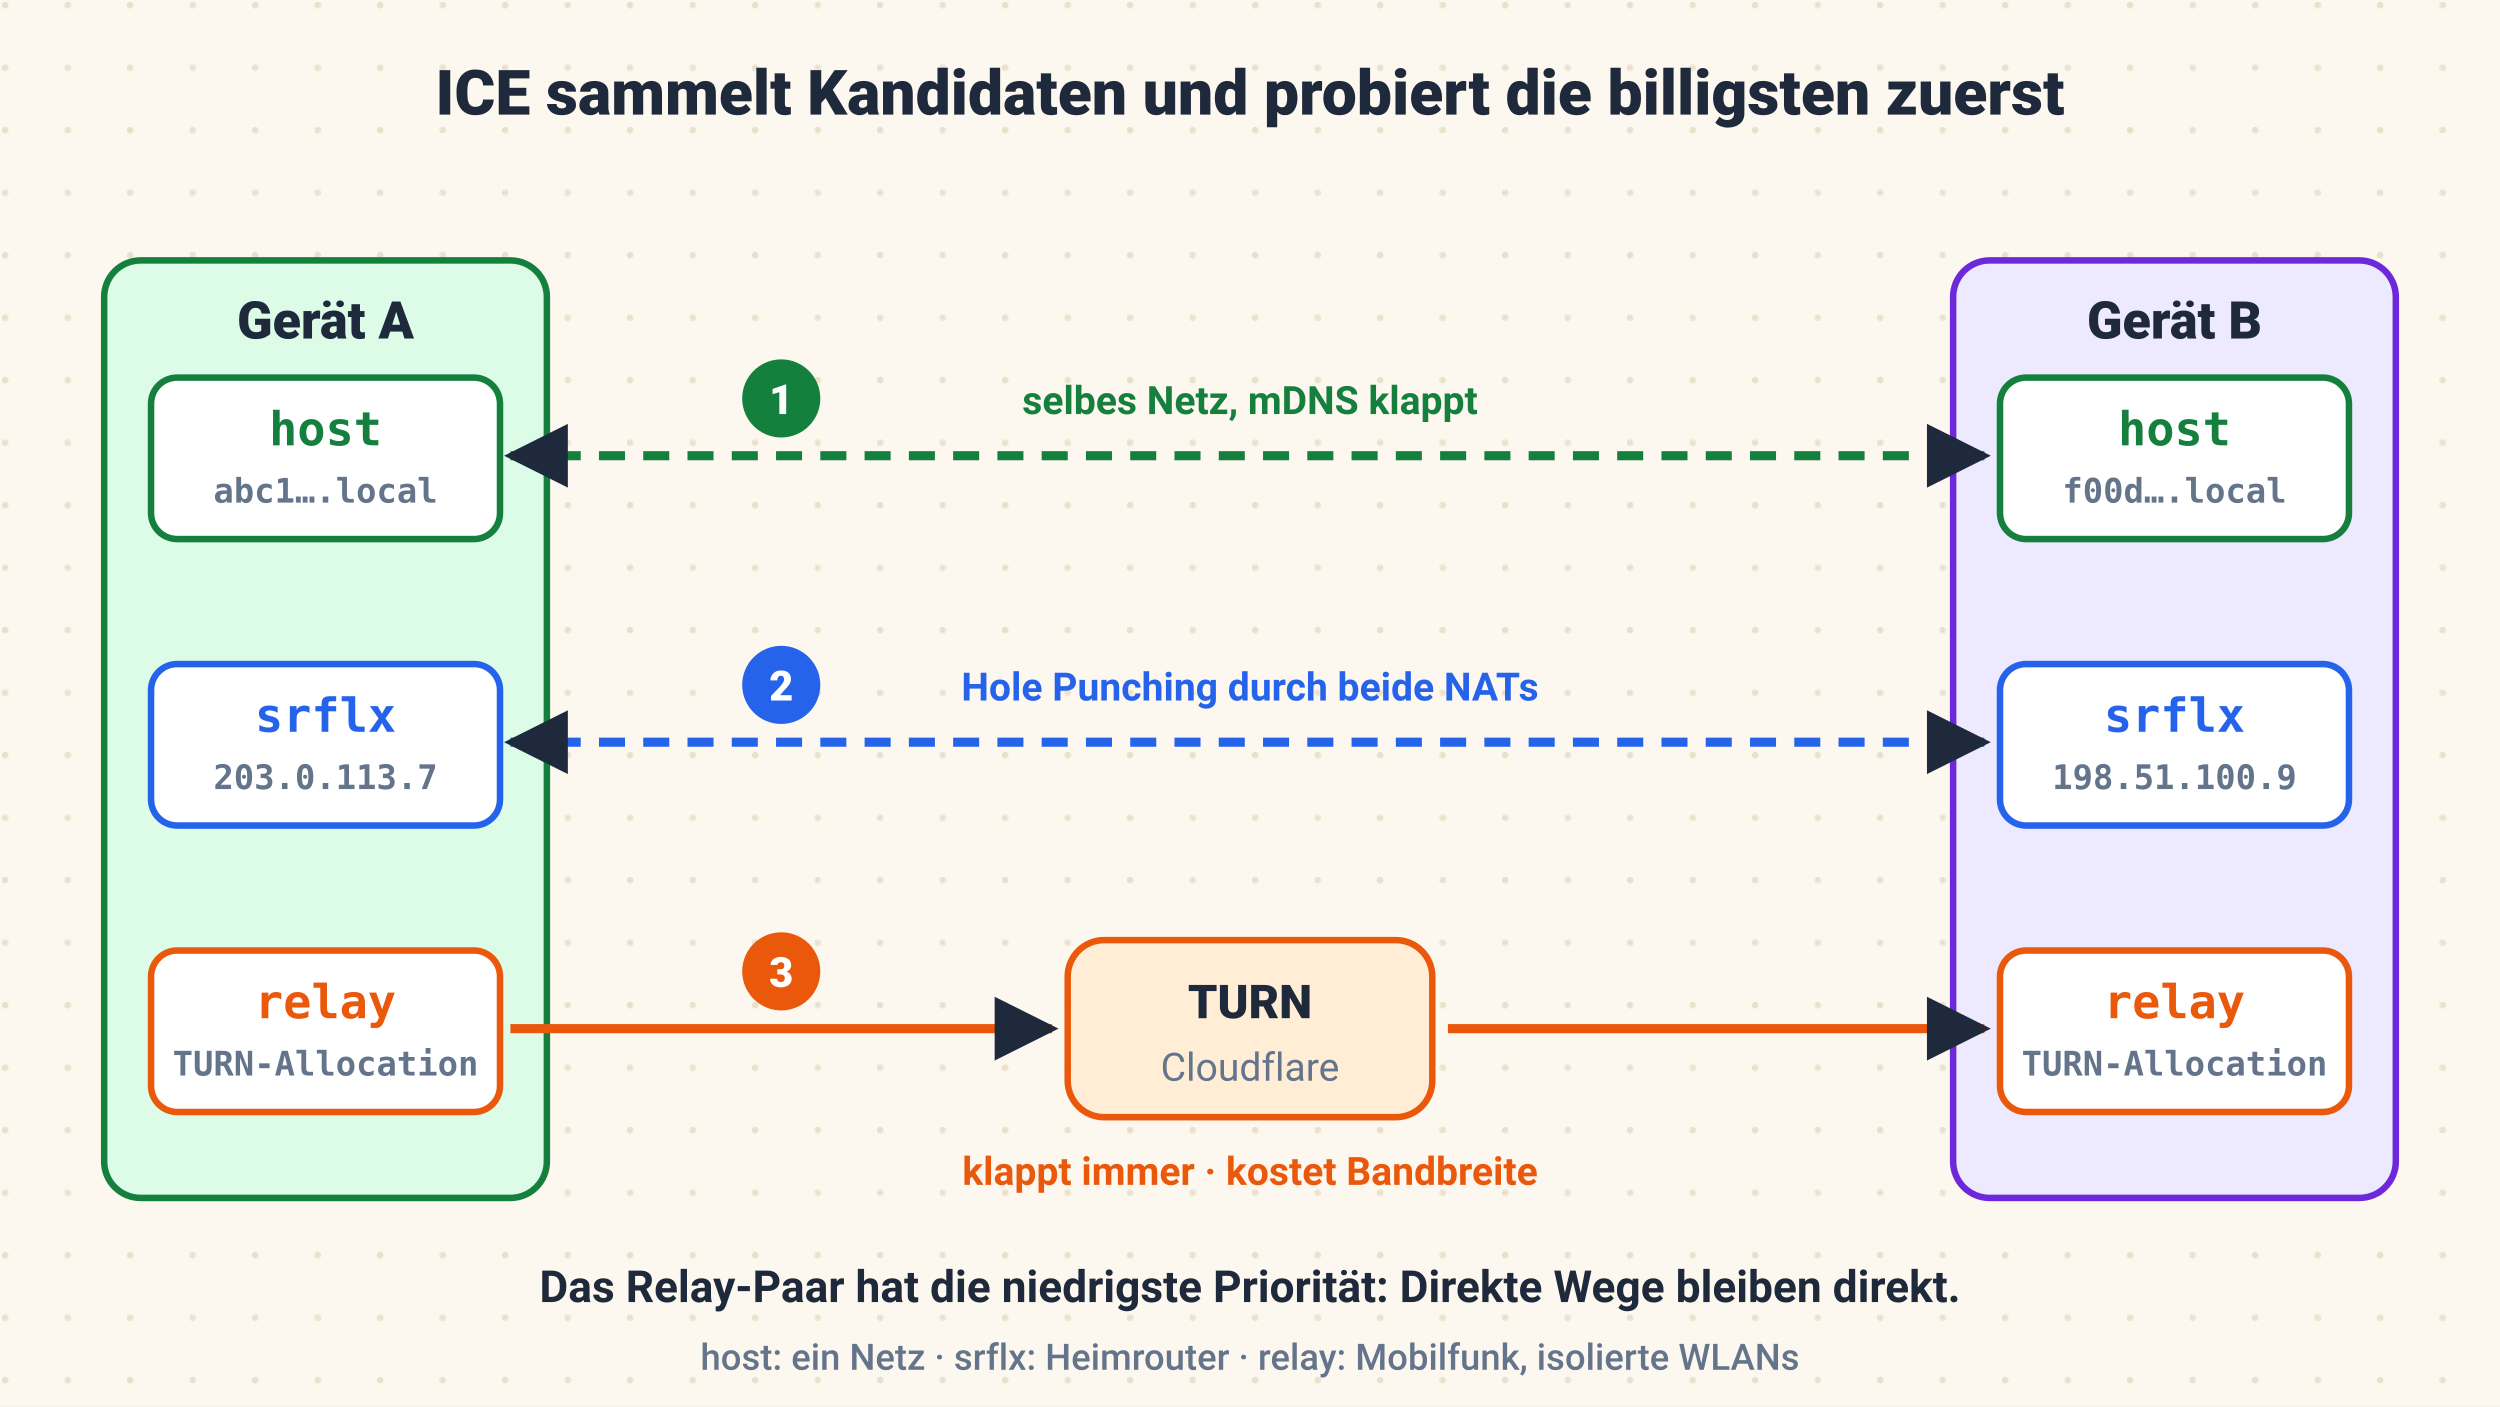
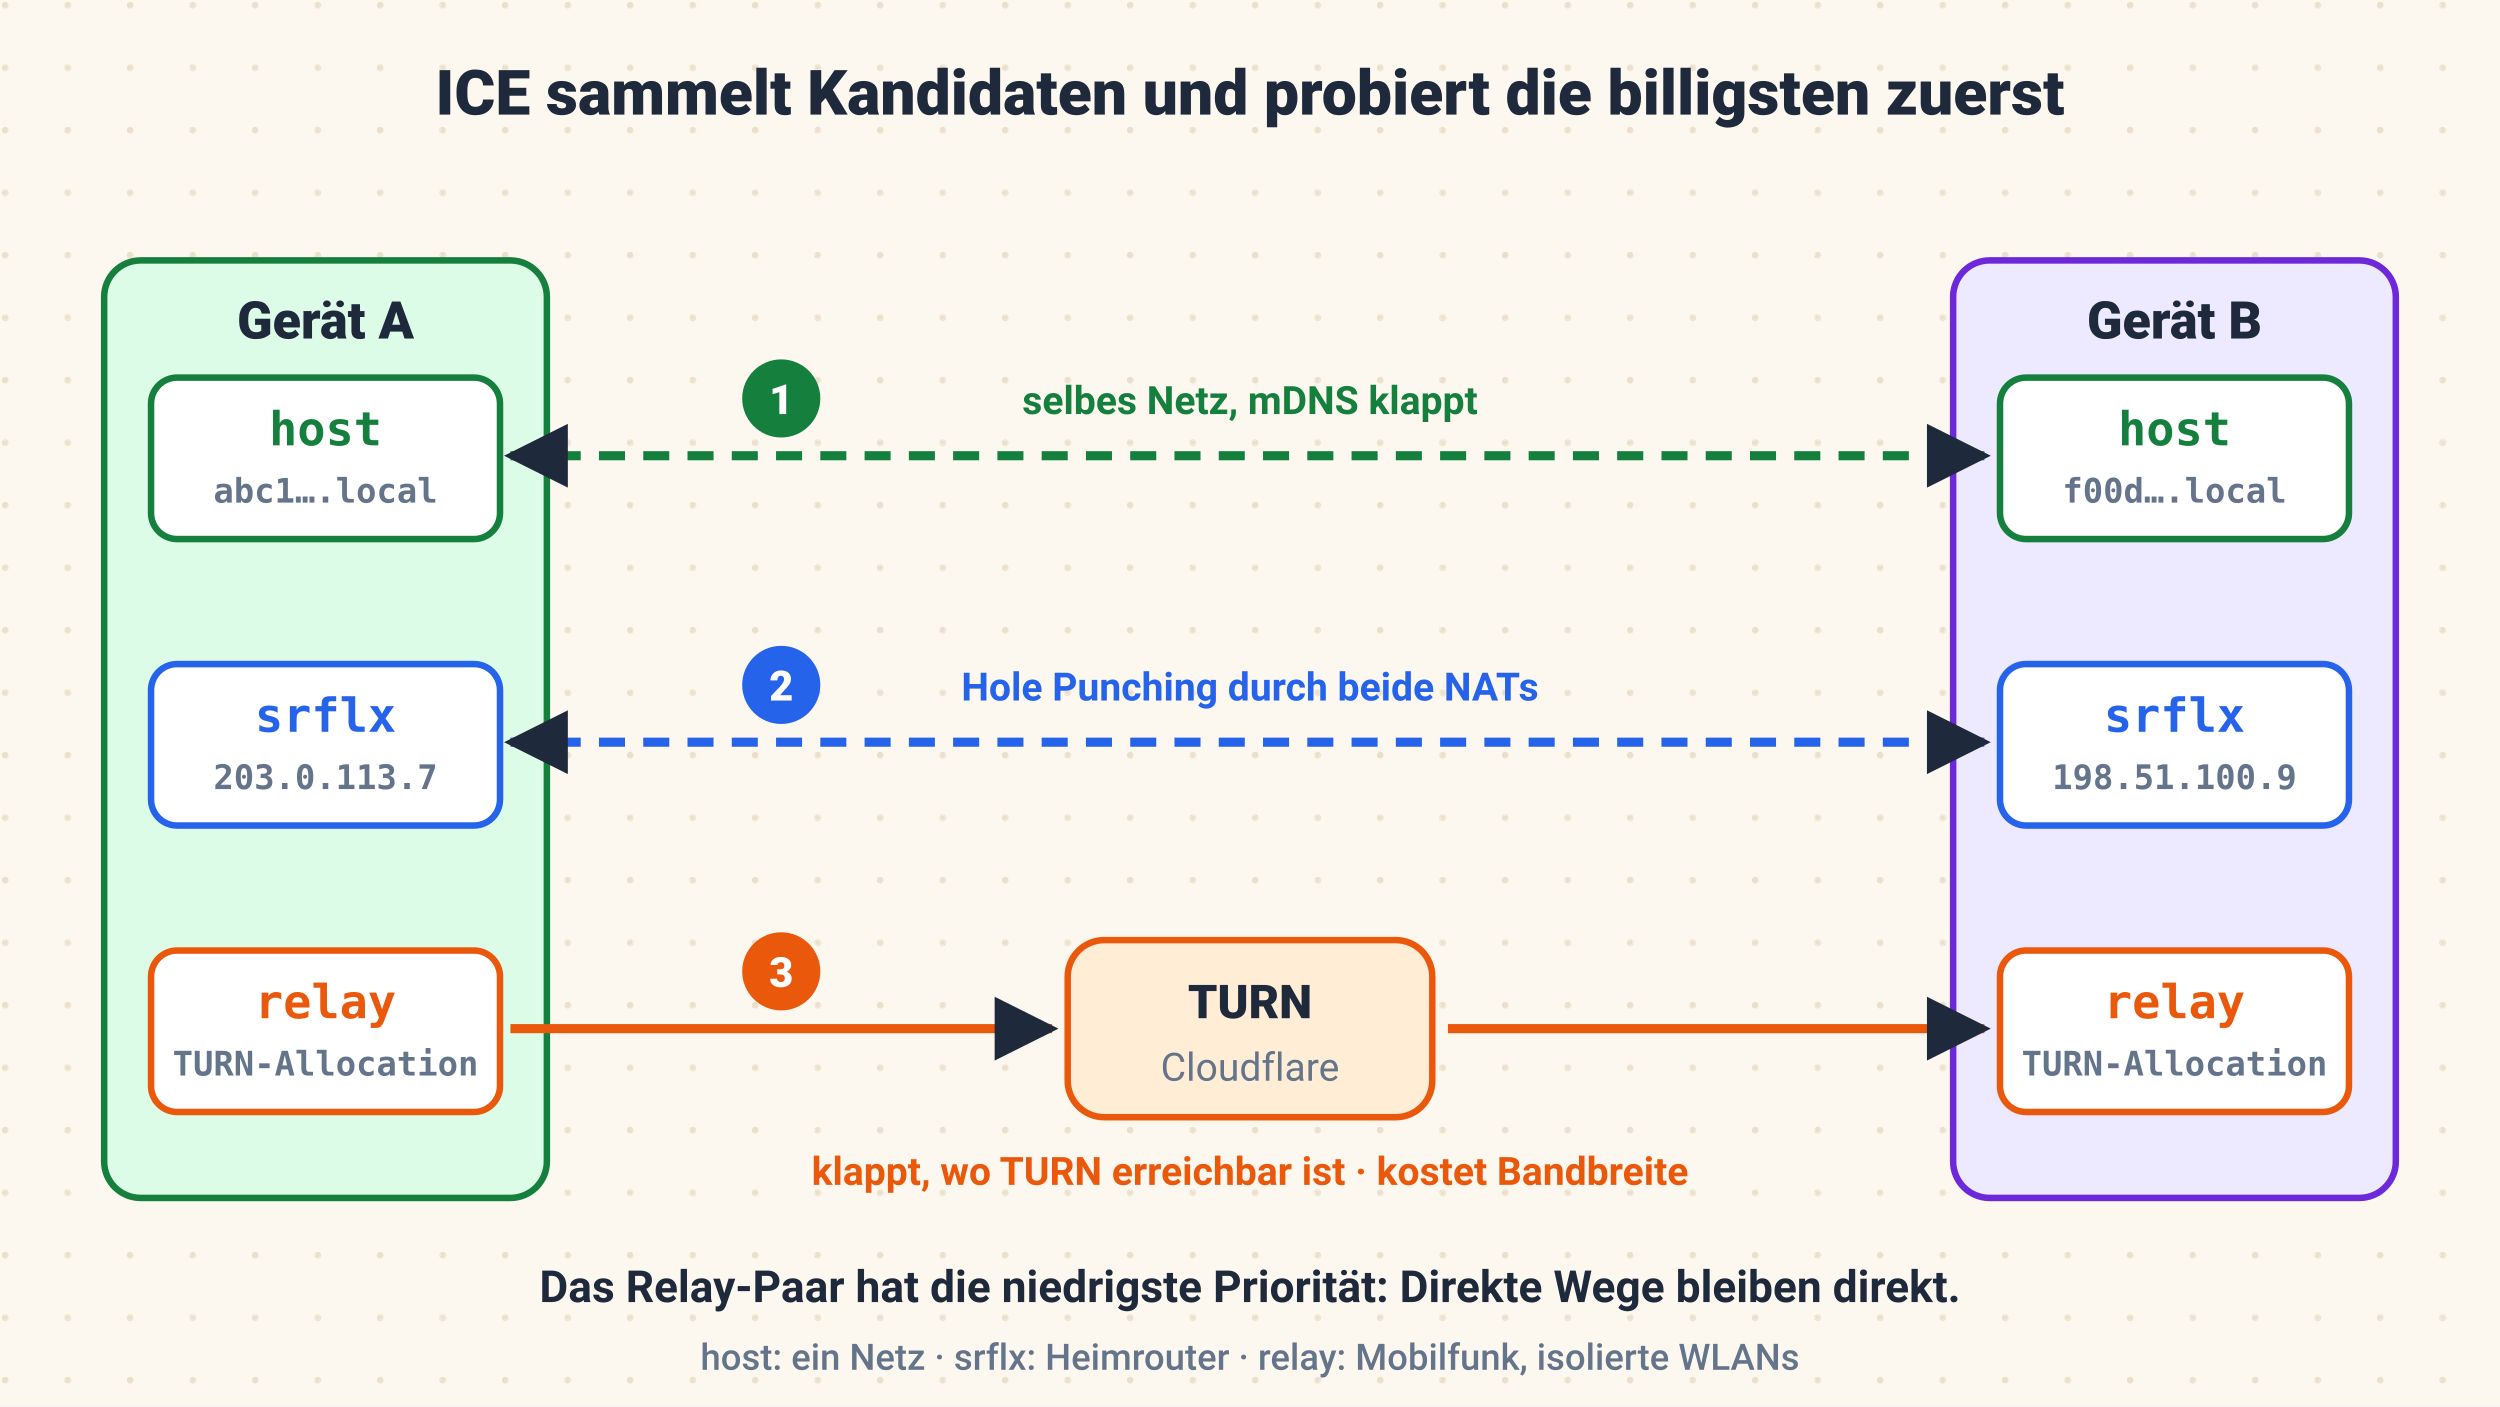
<svg xmlns="http://www.w3.org/2000/svg" viewBox="0 0 960 540" width="960" height="540" role="img">
  <defs>
    <pattern id="dots" width="24" height="24" patternUnits="userSpaceOnUse">
      <circle cx="2" cy="2" r="1.3" fill="#e9dfcc" />
    </pattern>
    <marker id="arrow" viewBox="0 0 10 10" refX="9" refY="5" markerWidth="7" markerHeight="7" orient="auto-start-reverse">
      <path d="M0 0L10 5L0 10z" fill="#1e293b" />
    </marker>
    <marker id="arrow-blue" viewBox="0 0 10 10" refX="9" refY="5" markerWidth="7" markerHeight="7" orient="auto-start-reverse">
      <path d="M0 0L10 5L0 10z" fill="#2563eb" />
    </marker>
    <marker id="arrow-red" viewBox="0 0 10 10" refX="9" refY="5" markerWidth="7" markerHeight="7" orient="auto-start-reverse">
      <path d="M0 0L10 5L0 10z" fill="#dc2626" />
    </marker>
    <marker id="arrow-green" viewBox="0 0 10 10" refX="9" refY="5" markerWidth="7" markerHeight="7" orient="auto-start-reverse">
      <path d="M0 0L10 5L0 10z" fill="#15803d" />
    </marker>
  </defs>
  <rect width="960" height="540" fill="#fdf8ef" />
  <rect width="960" height="540" fill="url(#dots)" />
  <g font-family="system-ui, -apple-system, 'Segoe UI', Roboto, sans-serif" fill="#1e293b">
    <text x="480" y="44" text-anchor="middle" font-size="24" font-weight="800" fill="#1e293b">ICE sammelt Kandidaten und probiert die billigsten zuerst</text>
    <rect x="40" y="100" width="170" height="360" rx="14" fill="#dcfce7" stroke="#15803d" stroke-width="2.5" />
    <text x="125.0" y="287.0" text-anchor="middle" font-size="20" font-weight="800" />
    <text x="125" y="130" text-anchor="middle" font-size="20" font-weight="800" fill="#1e293b">Gerät A</text>
    <rect x="750" y="100" width="170" height="360" rx="14" fill="#ede9fe" stroke="#6d28d9" stroke-width="2.5" />
    <text x="835.0" y="287.0" text-anchor="middle" font-size="20" font-weight="800" />
    <text x="835" y="130" text-anchor="middle" font-size="20" font-weight="800" fill="#1e293b">Gerät B</text>
    <rect x="58" y="145" width="134" height="62" rx="10" fill="#fff" stroke="#15803d" stroke-width="2.5" />
    <text x="125" y="171" text-anchor="middle" font-size="18" font-weight="800" fill="#15803d" font-family="ui-monospace, SFMono-Regular, Menlo, Consolas, monospace">host</text>
    <text x="125" y="193" text-anchor="middle" font-size="13" font-weight="600" fill="#64748b" font-family="ui-monospace, SFMono-Regular, Menlo, Consolas, monospace">abc1….local</text>
    <rect x="768" y="145" width="134" height="62" rx="10" fill="#fff" stroke="#15803d" stroke-width="2.5" />
    <text x="835" y="171" text-anchor="middle" font-size="18" font-weight="800" fill="#15803d" font-family="ui-monospace, SFMono-Regular, Menlo, Consolas, monospace">host</text>
    <text x="835" y="193" text-anchor="middle" font-size="13" font-weight="600" fill="#64748b" font-family="ui-monospace, SFMono-Regular, Menlo, Consolas, monospace">f00d….local</text>
    <path d="M196 175 H762" stroke="#15803d" stroke-width="3.5" fill="none" stroke-dasharray="10 7" marker-end="url(#arrow)" marker-start="url(#arrow)" />
    <circle cx="300" cy="153" r="15" fill="#15803d" />
    <text x="300" y="159" text-anchor="middle" font-size="16" font-weight="800" fill="#fff">1</text>
    <text x="480" y="159" text-anchor="middle" font-size="15" font-weight="600" fill="#15803d">selbes Netz, mDNS klappt</text>
    <rect x="58" y="255" width="134" height="62" rx="10" fill="#fff" stroke="#2563eb" stroke-width="2.5" />
    <text x="125" y="281" text-anchor="middle" font-size="18" font-weight="800" fill="#2563eb" font-family="ui-monospace, SFMono-Regular, Menlo, Consolas, monospace">srflx</text>
    <text x="125" y="303" text-anchor="middle" font-size="13" font-weight="600" fill="#64748b" font-family="ui-monospace, SFMono-Regular, Menlo, Consolas, monospace">203.0.113.7</text>
    <rect x="768" y="255" width="134" height="62" rx="10" fill="#fff" stroke="#2563eb" stroke-width="2.5" />
    <text x="835" y="281" text-anchor="middle" font-size="18" font-weight="800" fill="#2563eb" font-family="ui-monospace, SFMono-Regular, Menlo, Consolas, monospace">srflx</text>
    <text x="835" y="303" text-anchor="middle" font-size="13" font-weight="600" fill="#64748b" font-family="ui-monospace, SFMono-Regular, Menlo, Consolas, monospace">198.51.100.9</text>
    <path d="M196 285 H762" stroke="#2563eb" stroke-width="3.5" fill="none" stroke-dasharray="10 7" marker-end="url(#arrow)" marker-start="url(#arrow)" />
    <circle cx="300" cy="263" r="15" fill="#2563eb" />
    <text x="300" y="269" text-anchor="middle" font-size="16" font-weight="800" fill="#fff">2</text>
    <text x="480" y="269" text-anchor="middle" font-size="15" font-weight="600" fill="#2563eb">Hole Punching durch beide NATs</text>
    <rect x="58" y="365" width="134" height="62" rx="10" fill="#fff" stroke="#ea580c" stroke-width="2.5" />
    <text x="125" y="391" text-anchor="middle" font-size="18" font-weight="800" fill="#ea580c" font-family="ui-monospace, SFMono-Regular, Menlo, Consolas, monospace">relay</text>
    <text x="125" y="413" text-anchor="middle" font-size="13" font-weight="600" fill="#64748b" font-family="ui-monospace, SFMono-Regular, Menlo, Consolas, monospace">TURN-Allocation</text>
    <rect x="768" y="365" width="134" height="62" rx="10" fill="#fff" stroke="#ea580c" stroke-width="2.5" />
    <text x="835" y="391" text-anchor="middle" font-size="18" font-weight="800" fill="#ea580c" font-family="ui-monospace, SFMono-Regular, Menlo, Consolas, monospace">relay</text>
    <text x="835" y="413" text-anchor="middle" font-size="13" font-weight="600" fill="#64748b" font-family="ui-monospace, SFMono-Regular, Menlo, Consolas, monospace">TURN-Allocation</text>
    <rect x="410" y="361" width="140" height="68" rx="14" fill="#ffedd5" stroke="#ea580c" stroke-width="2.5" />
    <text x="480.0" y="391.0" text-anchor="middle" font-size="18" font-weight="800">TURN</text>
    <text x="480.0" y="415.0" text-anchor="middle" font-size="15" fill="#64748b">Cloudflare</text>
    <path d="M196 395 H404" stroke="#ea580c" stroke-width="3.5" fill="none" marker-end="url(#arrow)" />
    <path d="M556 395 H762" stroke="#ea580c" stroke-width="3.5" fill="none" marker-end="url(#arrow)" />
    <circle cx="300" cy="373" r="15" fill="#ea580c" />
    <text x="300" y="379" text-anchor="middle" font-size="16" font-weight="800" fill="#fff">3</text>
    <text x="300" y="379" text-anchor="middle" font-size="15" font-weight="600" fill="#ea580c" />
-     <text x="480" y="455" text-anchor="middle" font-size="15" font-weight="600" fill="#ea580c">klappt immer · kostet Bandbreite</text>
+     <text x="480" y="455" text-anchor="middle" font-size="15" font-weight="600" fill="#ea580c">klappt, wo TURN erreichbar ist · kostet Bandbreite</text>
    <text x="480" y="500" text-anchor="middle" font-size="17" font-weight="600" fill="#1e293b">Das Relay-Paar hat die niedrigste Priorität: Direkte Wege bleiben direkt.</text>
    <text x="480" y="526" text-anchor="middle" font-size="14" font-weight="500" fill="#64748b">host: ein Netz · srflx: Heimrouter · relay: Mobilfunk, isolierte WLANs</text>
  </g>
</svg>
